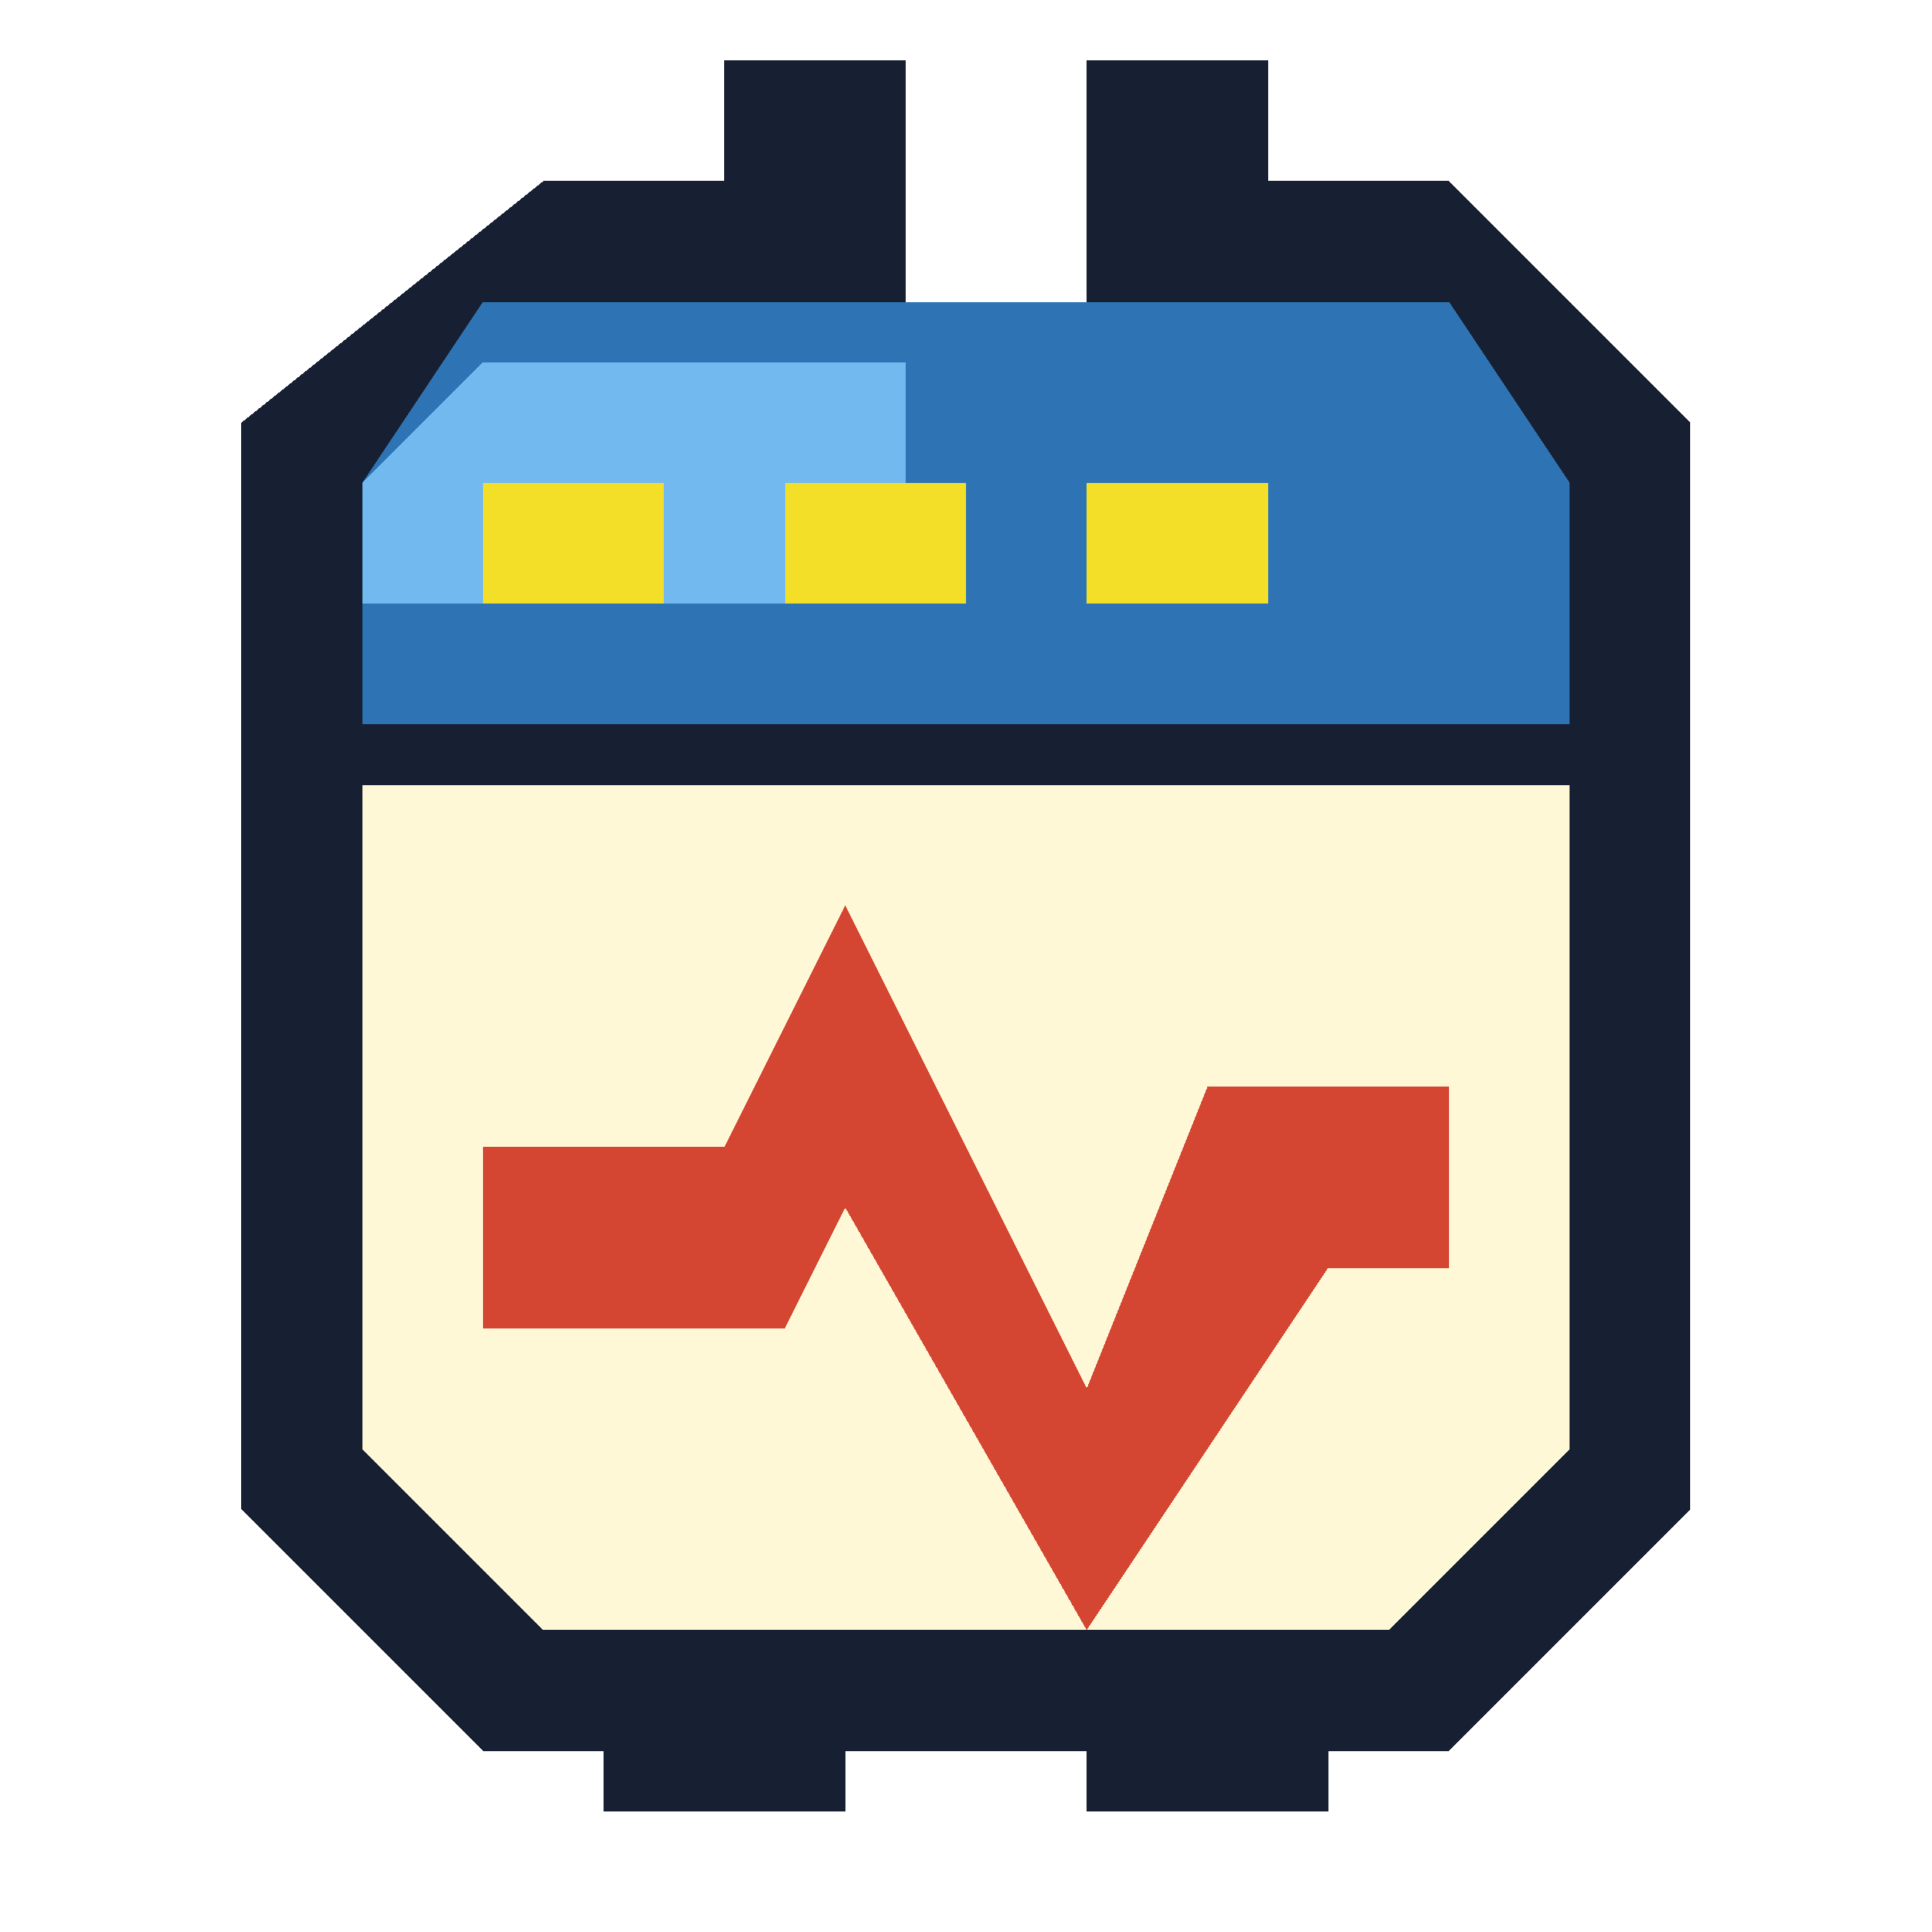
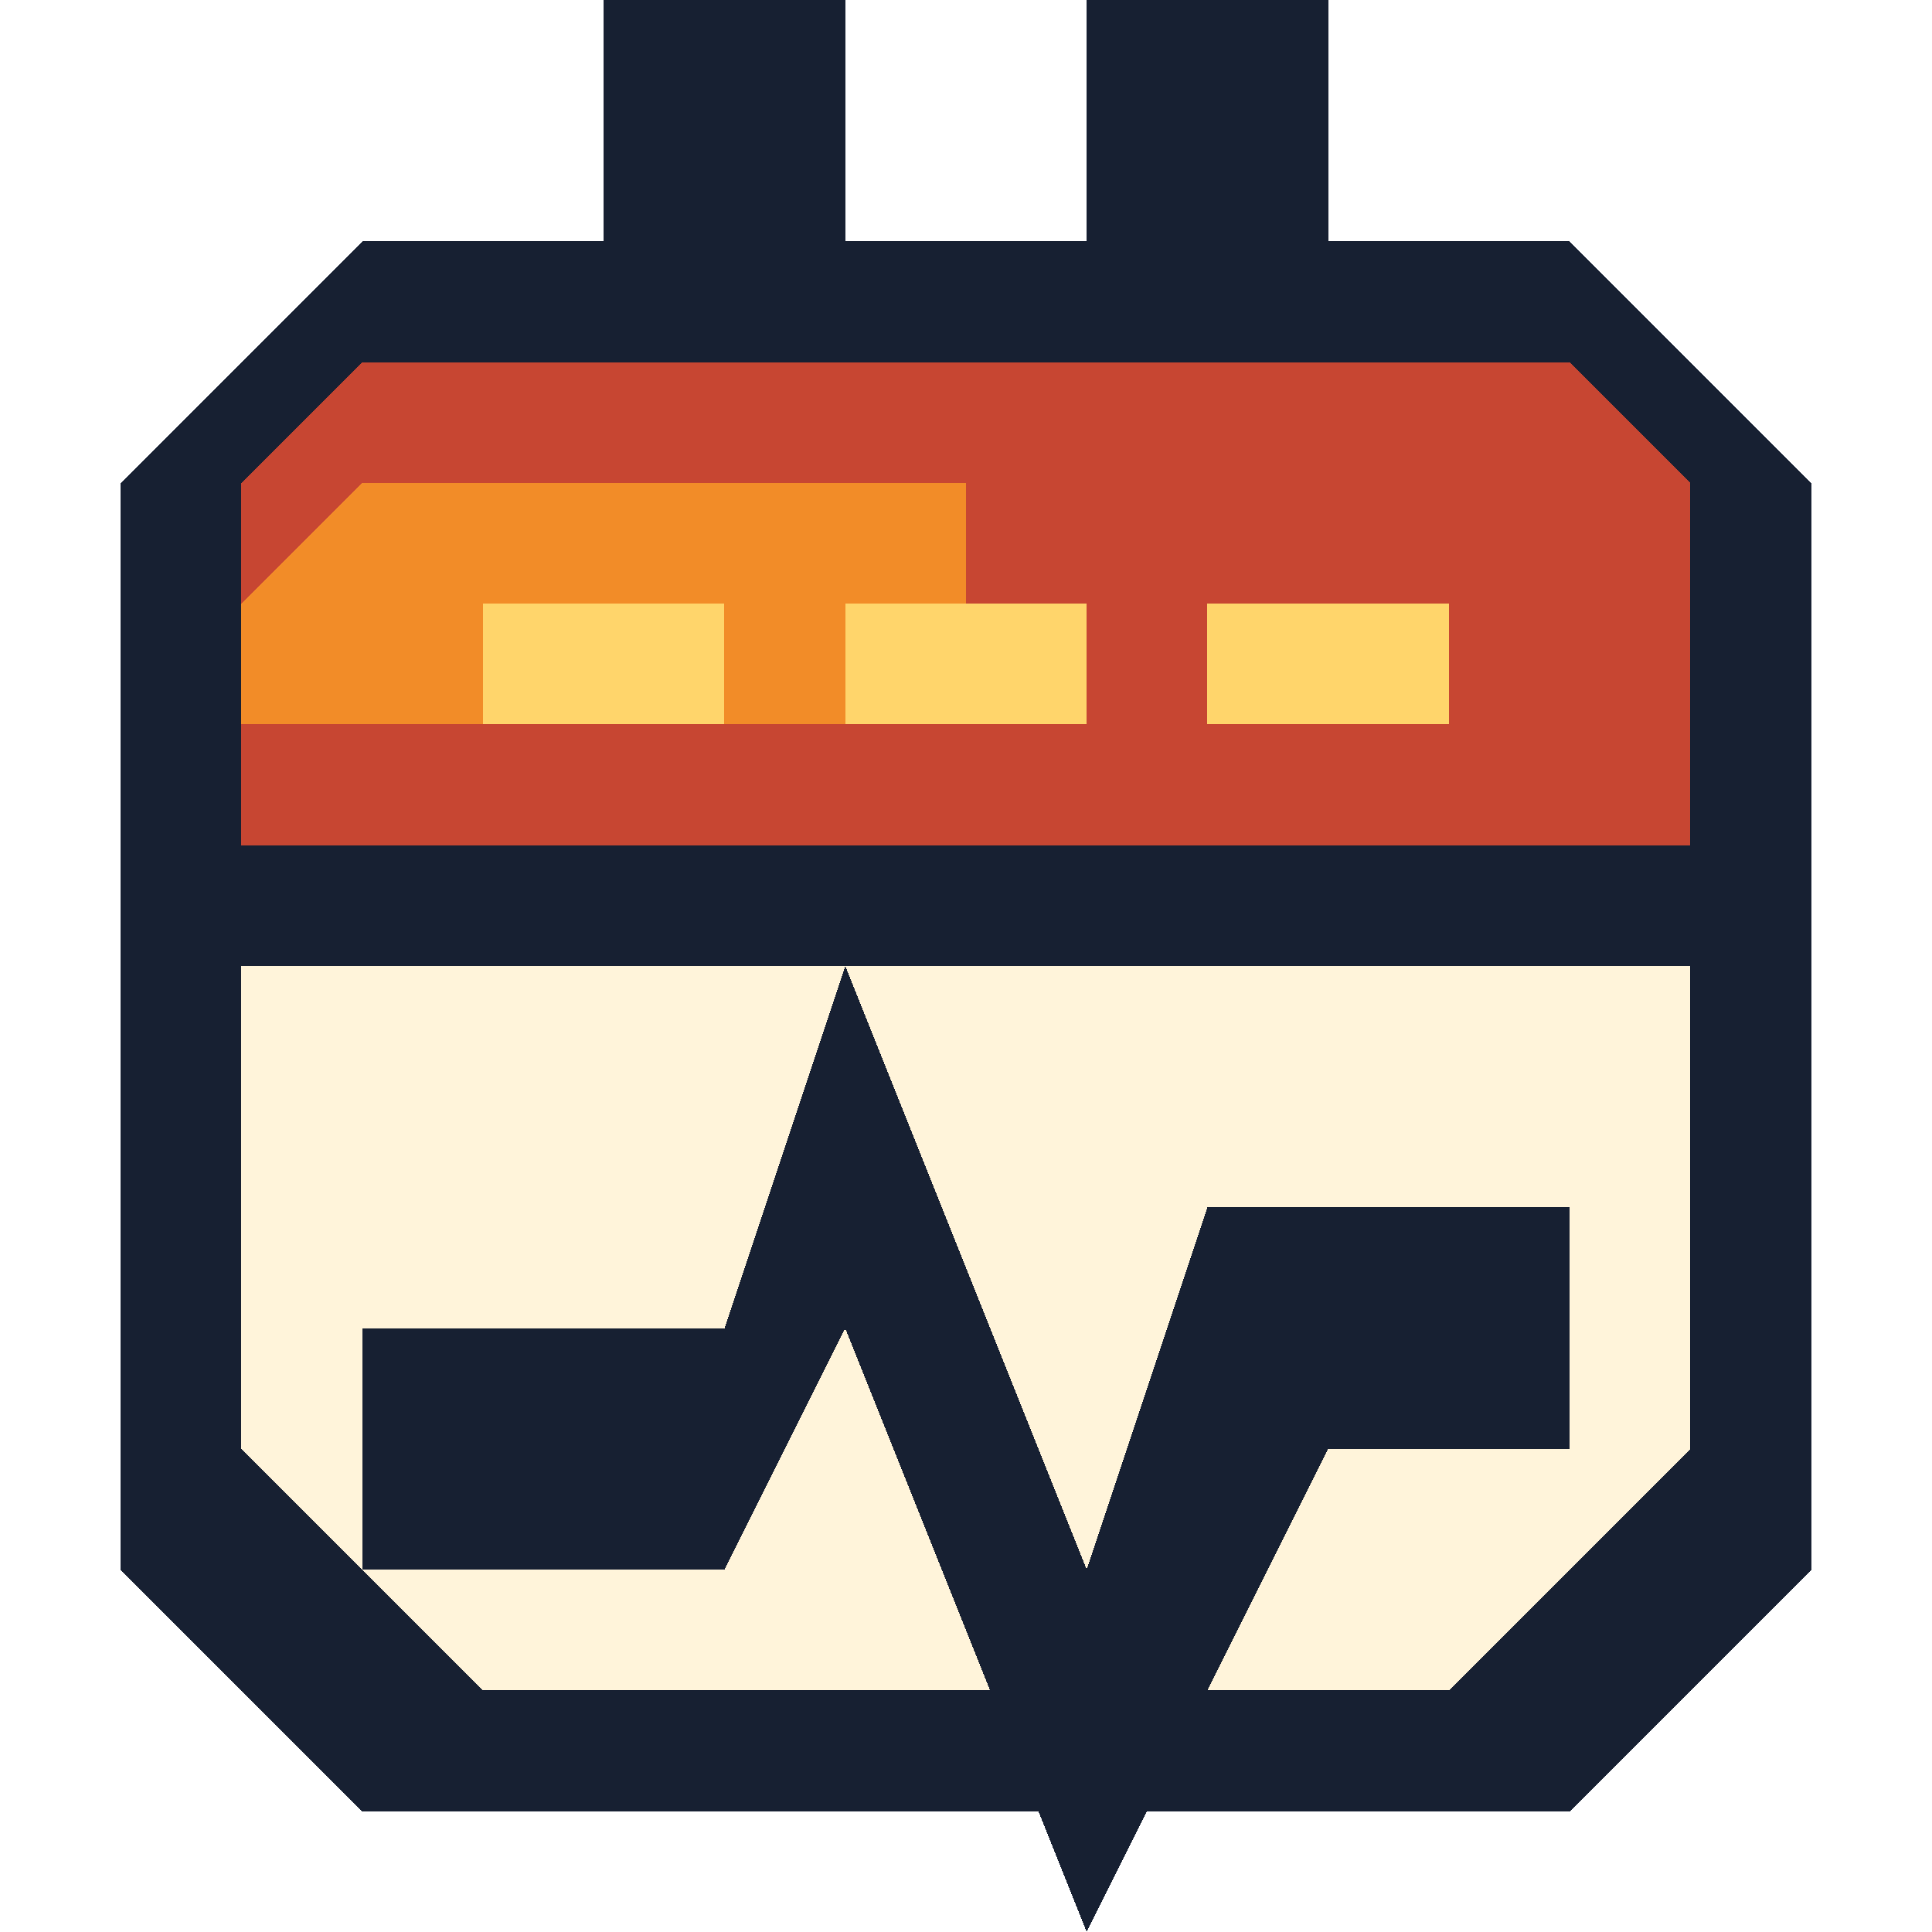
<svg xmlns="http://www.w3.org/2000/svg" viewBox="0 0 32 32" shape-rendering="crispEdges">
-   <path fill="#172032" d="M9 3h3V1h3v4h3V1h3v2h3l4 4v18l-4 4H8l-4-4V7z" />
-   <path fill="#2e74b5" d="M8 5h16l2 3v4H6V8z" />
-   <path fill="#71b9ee" d="M8 6h7v4H6V8z" />
-   <path fill="#fff8d7" d="M6 13h20v11l-3 3H9l-3-3z" />
-   <path fill="#d44532" d="M8 19h4l2-4 4 8 2-5h4v3h-2l-4 6-4-7-1 2H8z" />
-   <path fill="#f3df28" d="M8 8h3v2H8zm5 0h3v2h-3zm5 0h3v2h-3z" />
-   <path fill="#172032" d="M10 28h4v2h-4zm8 0h4v2h-4z" />
+   <path fill="#172032" d="M6 4h4V0h4v4h4V0h4v4h4l4 4v18l-4 4H6l-4-4V8z" />
+   <path fill="#c74632" d="M6 6h20l2 2v6H4V8z" />
+   <path fill="#f28c28" d="M6 8h10v4H4V10z" />
+   <path fill="#fff4da" d="M4 16h24v8l-4 4H8l-4-4z" />
+   <path fill="#172032" d="M6 22h6l2-6 4 10 2-6h6v4h-4l-4 8-4-10-2 4H6z" />
+   <path fill="#ffd56b" d="M8 10h4v2H8zm6 0h4v2h-4zm6 0h4v2h-4z" />
</svg>
